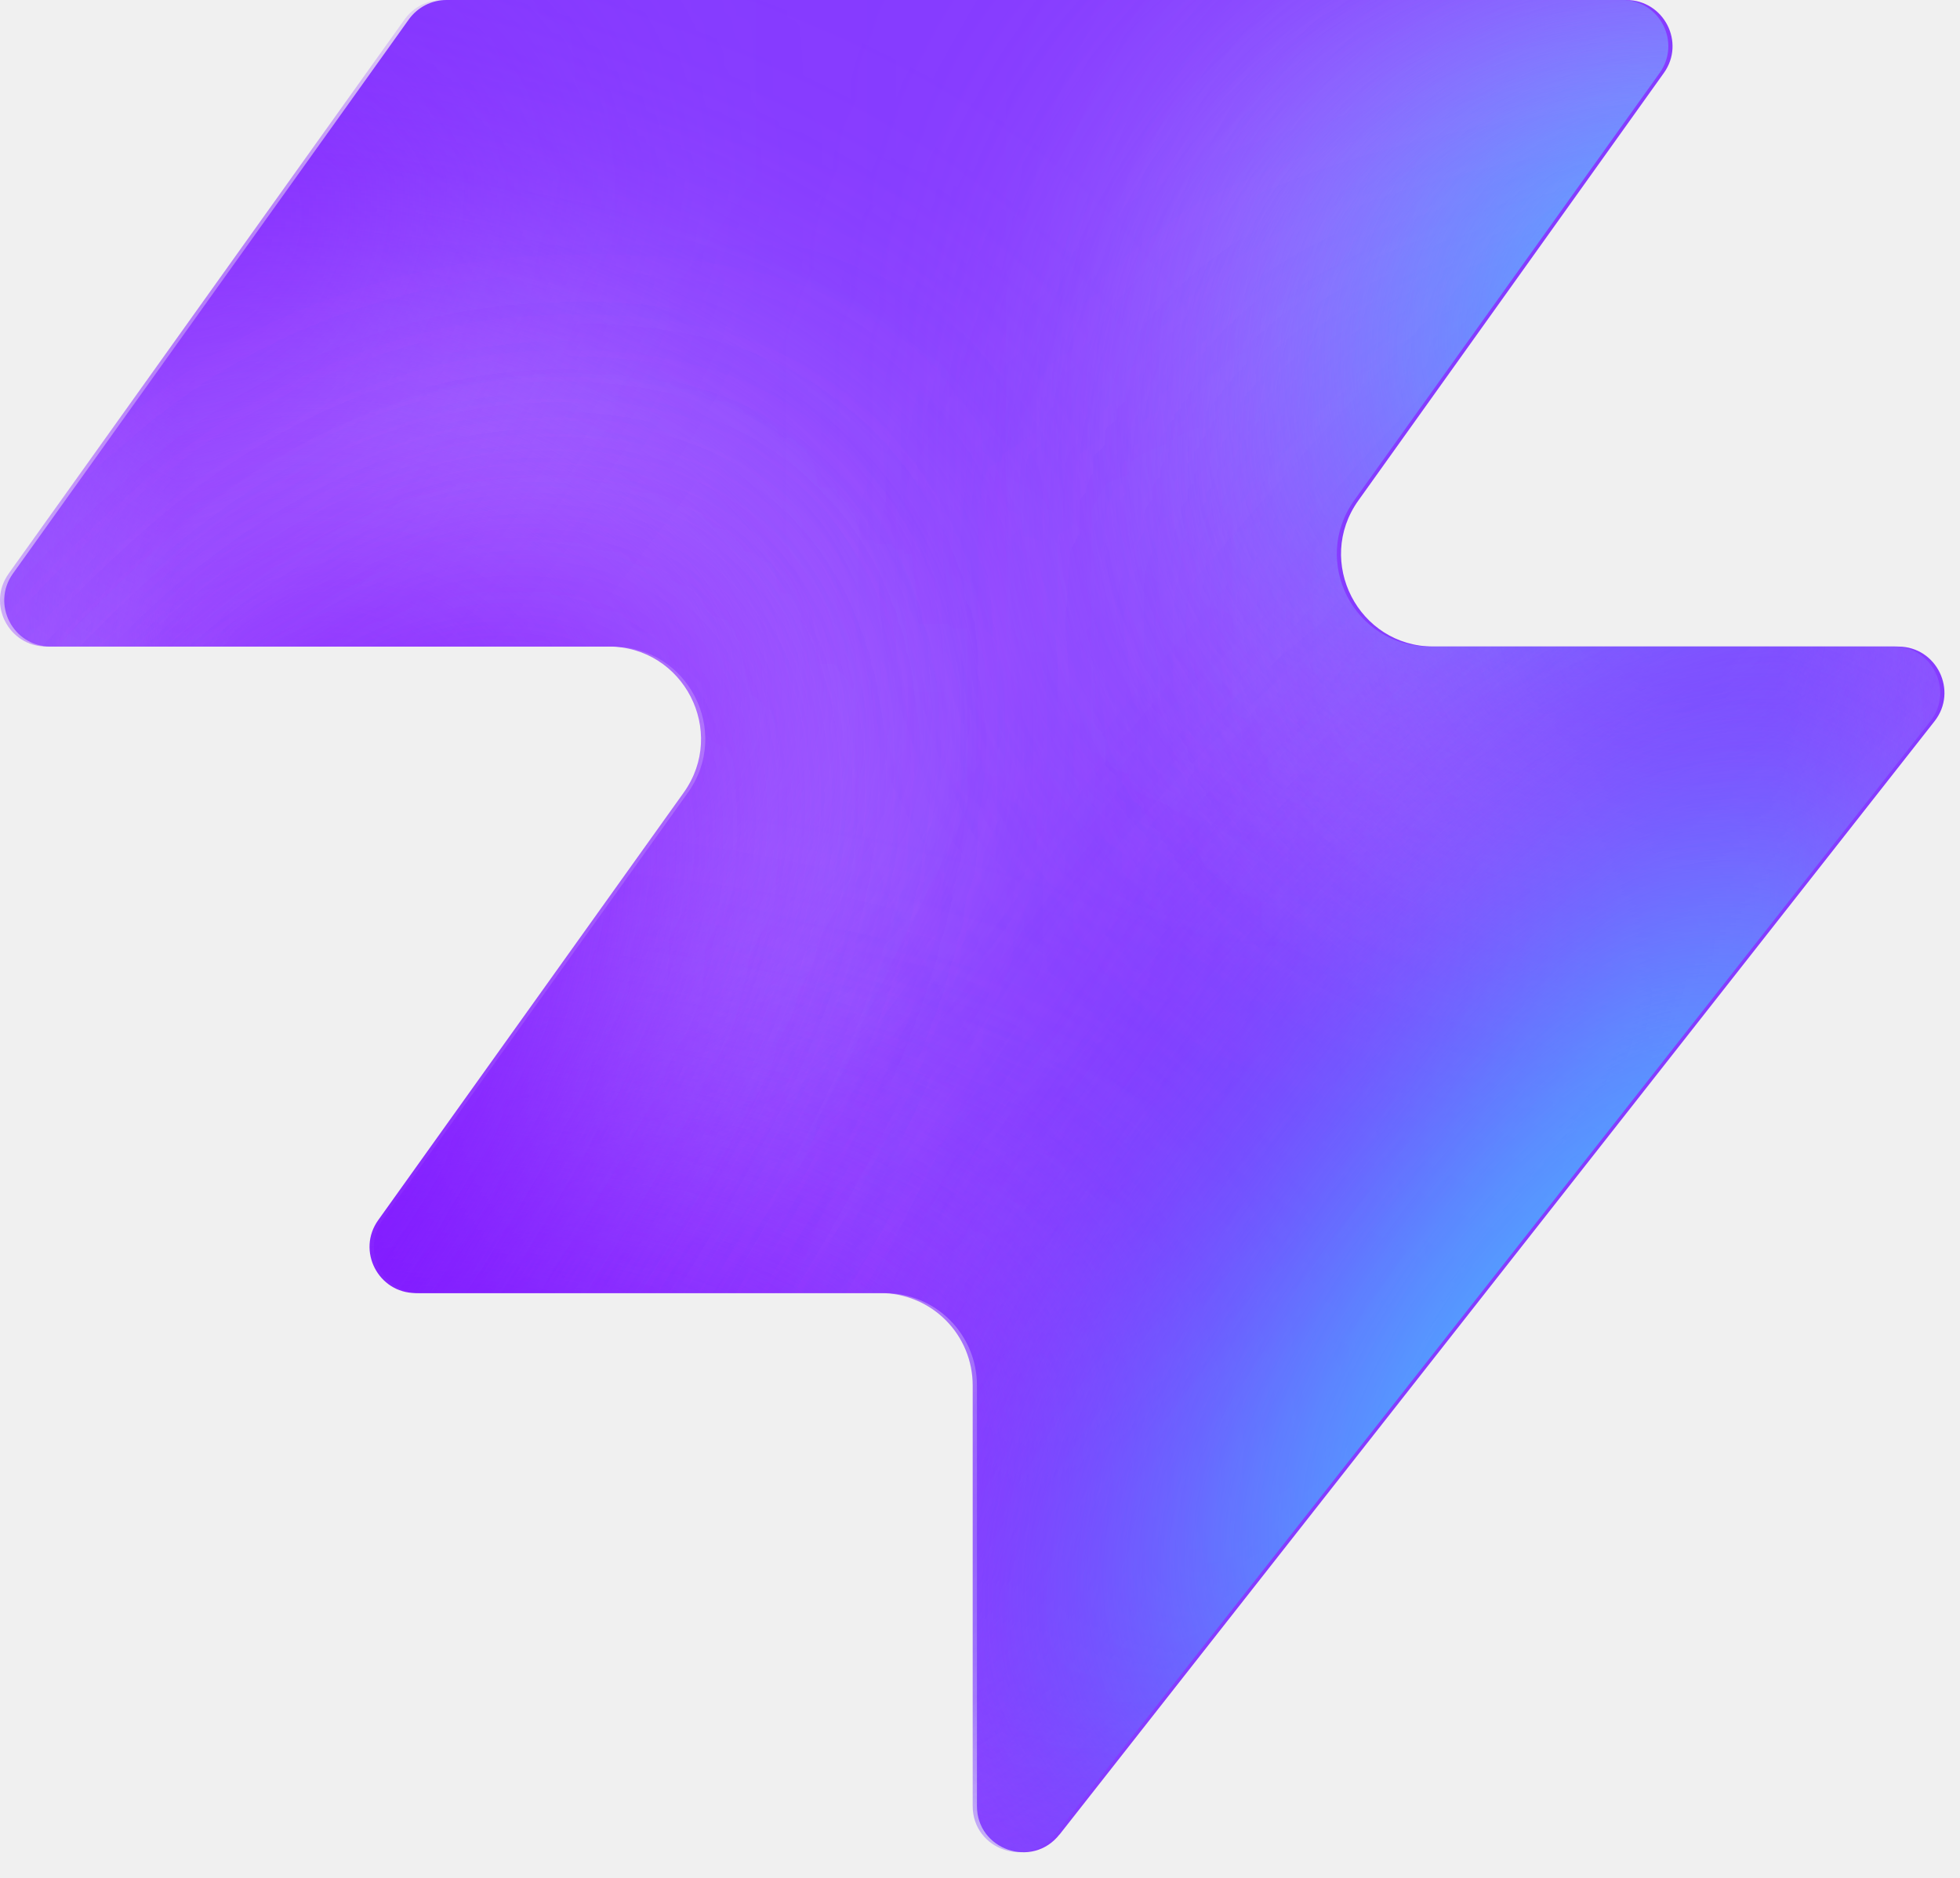
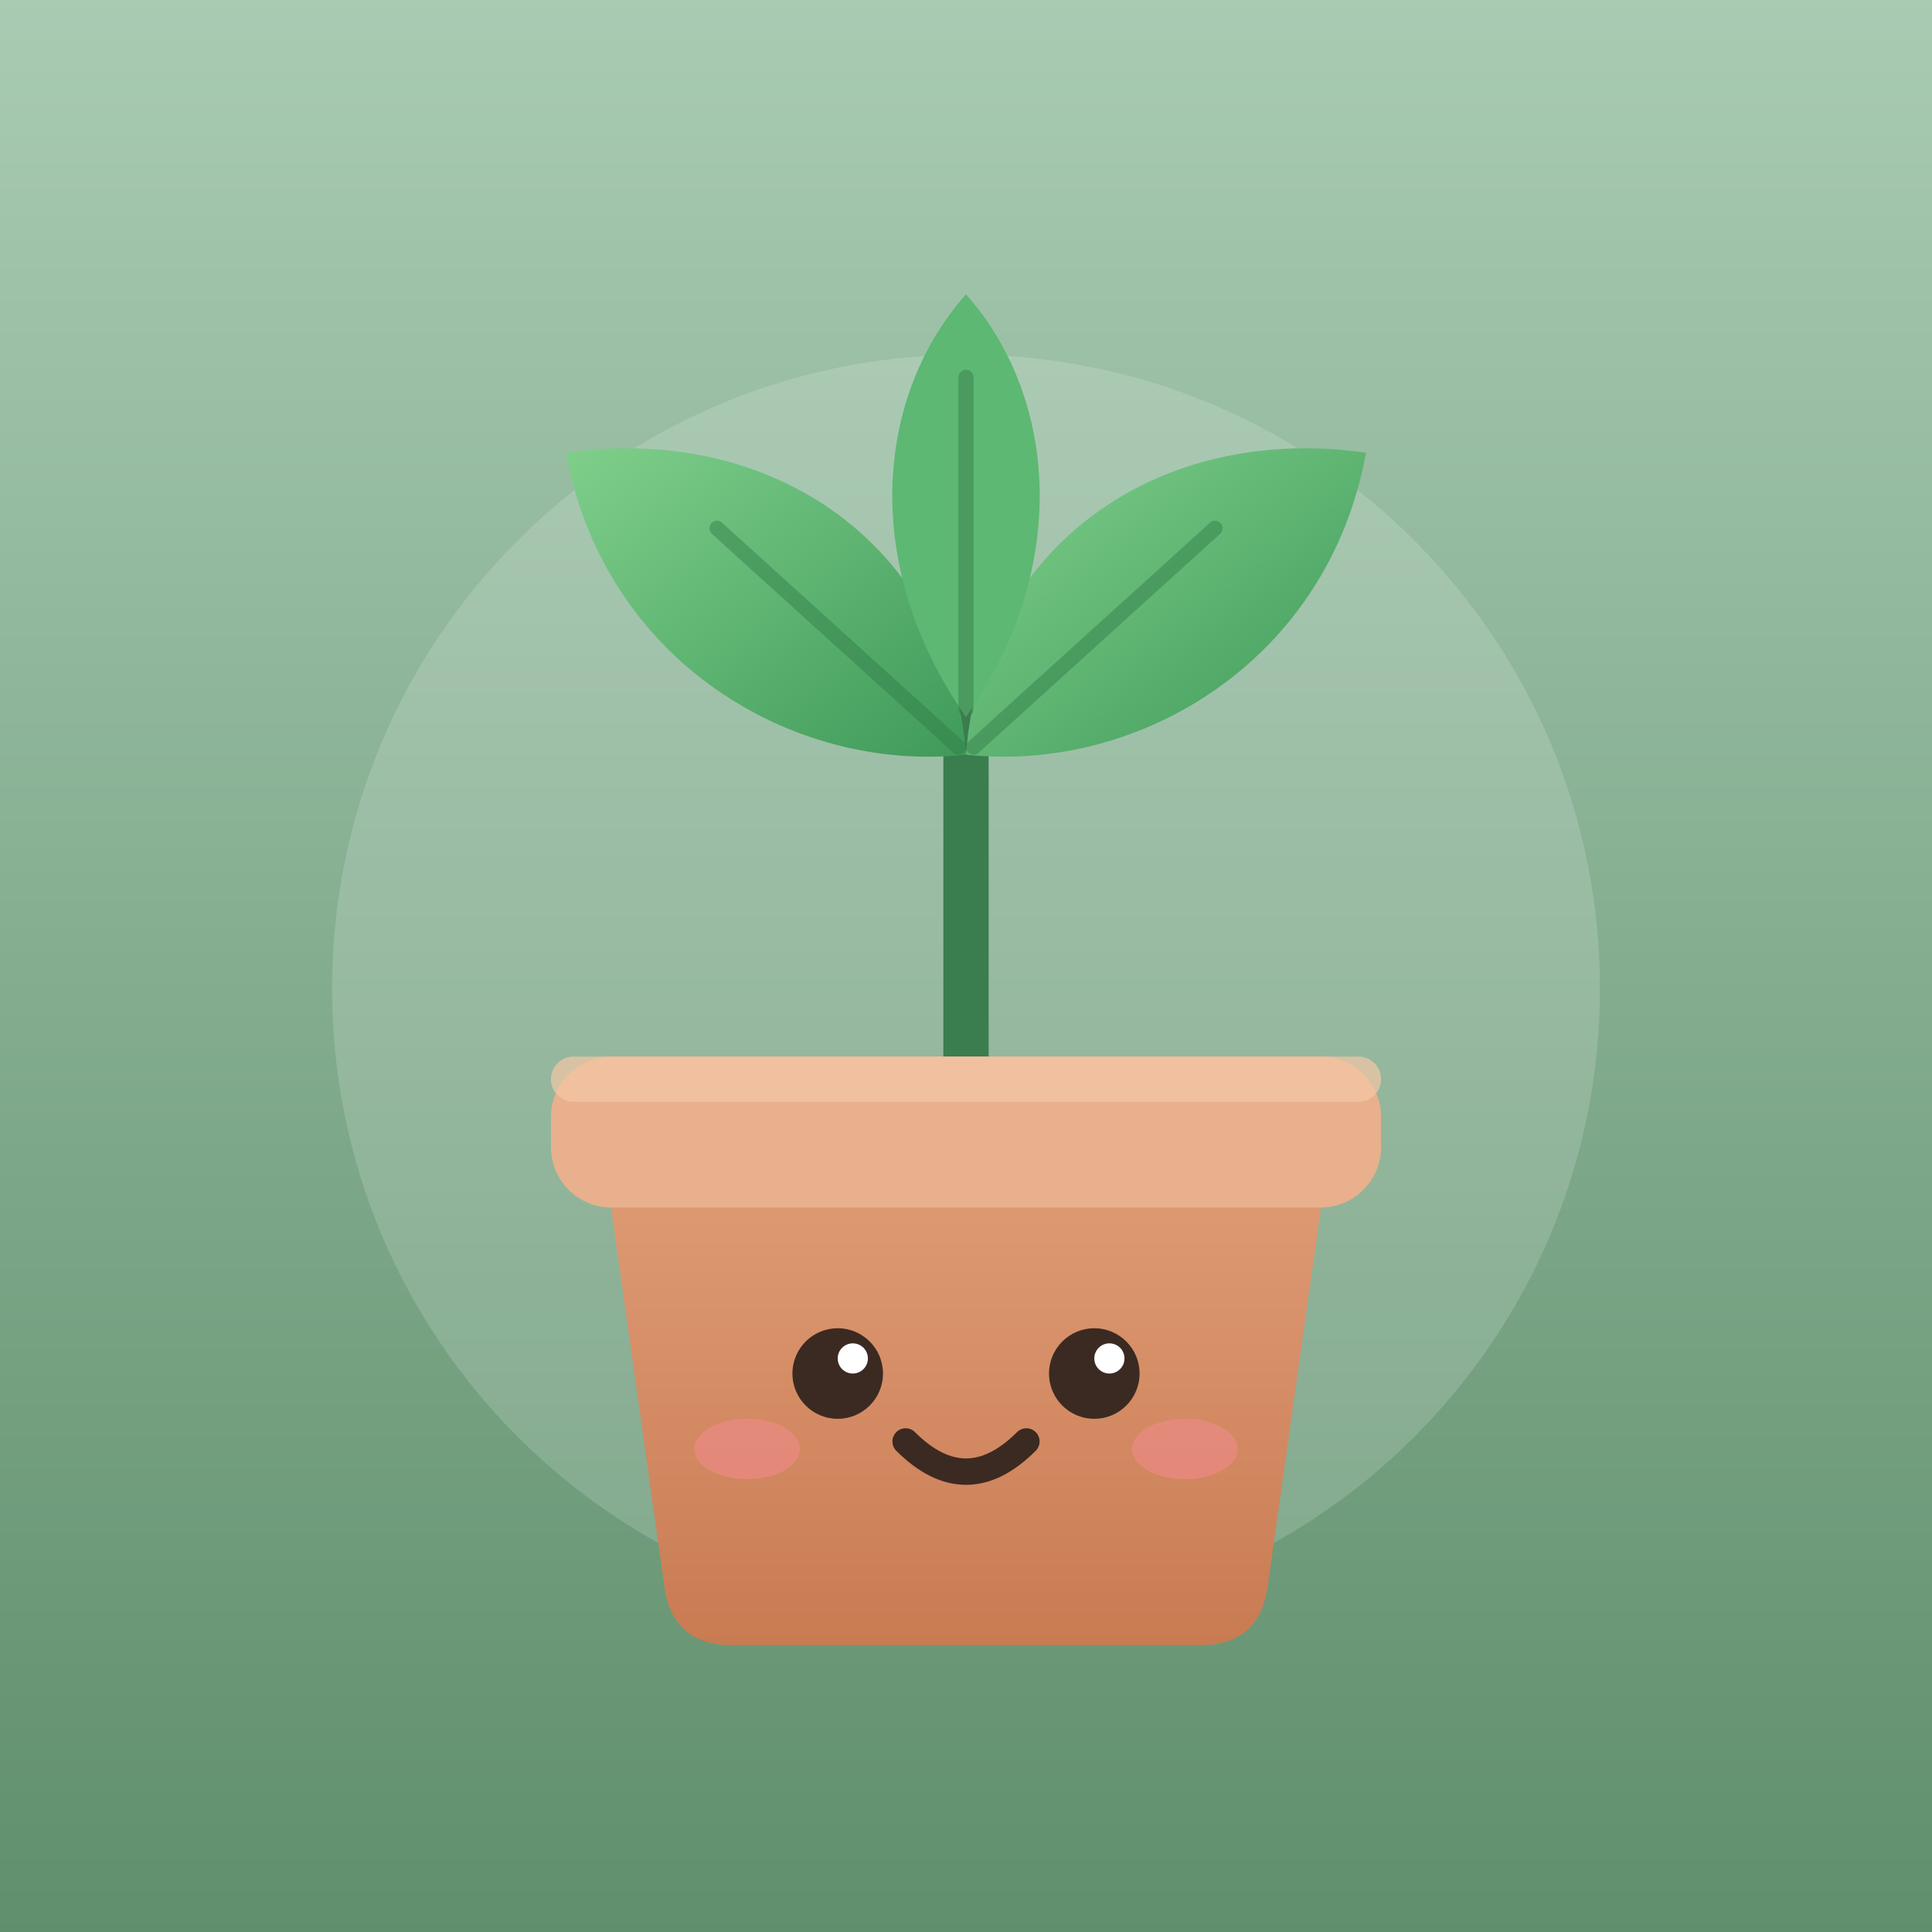
- <svg xmlns="http://www.w3.org/2000/svg" width="48" height="46" fill="none" viewBox="0 0 48 46">
-   <path fill="#863bff" d="M25.946 44.938c-.664.845-2.021.375-2.021-.698V33.937a2.26 2.26 0 0 0-2.262-2.262H10.287c-.92 0-1.456-1.04-.92-1.788l7.48-10.471c1.07-1.497 0-3.578-1.842-3.578H1.237c-.92 0-1.456-1.04-.92-1.788L10.013.474c.214-.297.556-.474.92-.474h28.894c.92 0 1.456 1.04.92 1.788l-7.48 10.471c-1.07 1.498 0 3.579 1.842 3.579h11.377c.943 0 1.473 1.088.89 1.83L25.947 44.94z" style="fill:#863bff;fill:color(display-p3 .525 .23 1);fill-opacity:1" />
-   <mask id="a" width="48" height="46" x="0" y="0" maskUnits="userSpaceOnUse" style="mask-type:alpha">
-     <path fill="#000" d="M25.842 44.938c-.664.844-2.021.375-2.021-.698V33.937a2.26 2.26 0 0 0-2.262-2.262H10.183c-.92 0-1.456-1.04-.92-1.788l7.48-10.471c1.07-1.498 0-3.579-1.842-3.579H1.133c-.92 0-1.456-1.04-.92-1.787L9.91.473c.214-.297.556-.474.92-.474h28.894c.92 0 1.456 1.04.92 1.788l-7.48 10.471c-1.07 1.498 0 3.578 1.842 3.578h11.377c.943 0 1.473 1.088.89 1.832L25.843 44.94z" style="fill:#000;fill-opacity:1" />
-   </mask>
-   <g mask="url(#a)">
-     <g filter="url(#b)">
-       <ellipse cx="5.508" cy="14.704" fill="#ede6ff" rx="5.508" ry="14.704" style="fill:#ede6ff;fill:color(display-p3 .927 .903 1);fill-opacity:1" transform="matrix(.00324 1 1 -.00324 -4.47 31.516)" />
-     </g>
-     <g filter="url(#c)">
-       <ellipse cx="10.399" cy="29.851" fill="#ede6ff" rx="10.399" ry="29.851" style="fill:#ede6ff;fill:color(display-p3 .927 .903 1);fill-opacity:1" transform="matrix(.00324 1 1 -.00324 -39.328 7.883)" />
-     </g>
-     <g filter="url(#d)">
-       <ellipse cx="5.508" cy="30.487" fill="#7e14ff" rx="5.508" ry="30.487" style="fill:#7e14ff;fill:color(display-p3 .492 .077 1);fill-opacity:1" transform="rotate(89.814 -25.913 -14.639)scale(1 -1)" />
-     </g>
-     <g filter="url(#e)">
-       <ellipse cx="5.508" cy="30.599" fill="#7e14ff" rx="5.508" ry="30.599" style="fill:#7e14ff;fill:color(display-p3 .492 .077 1);fill-opacity:1" transform="rotate(89.814 -32.644 -3.334)scale(1 -1)" />
-     </g>
-     <g filter="url(#f)">
-       <ellipse cx="5.508" cy="30.599" fill="#7e14ff" rx="5.508" ry="30.599" style="fill:#7e14ff;fill:color(display-p3 .492 .077 1);fill-opacity:1" transform="matrix(.00324 1 1 -.00324 -34.34 30.47)" />
-     </g>
-     <g filter="url(#g)">
-       <ellipse cx="14.072" cy="22.078" fill="#ede6ff" rx="14.072" ry="22.078" style="fill:#ede6ff;fill:color(display-p3 .927 .903 1);fill-opacity:1" transform="rotate(93.35 24.506 48.493)scale(-1 1)" />
-     </g>
-     <g filter="url(#h)">
-       <ellipse cx="3.47" cy="21.501" fill="#7e14ff" rx="3.47" ry="21.501" style="fill:#7e14ff;fill:color(display-p3 .492 .077 1);fill-opacity:1" transform="rotate(89.009 28.708 47.59)scale(-1 1)" />
-     </g>
-     <g filter="url(#i)">
-       <ellipse cx="3.47" cy="21.501" fill="#7e14ff" rx="3.47" ry="21.501" style="fill:#7e14ff;fill:color(display-p3 .492 .077 1);fill-opacity:1" transform="rotate(89.009 28.708 47.59)scale(-1 1)" />
-     </g>
-     <g filter="url(#j)">
-       <ellipse cx=".387" cy="8.972" fill="#7e14ff" rx="4.407" ry="29.108" style="fill:#7e14ff;fill:color(display-p3 .492 .077 1);fill-opacity:1" transform="rotate(39.51 .387 8.972)" />
-     </g>
-     <g filter="url(#k)">
-       <ellipse cx="47.523" cy="-6.092" fill="#7e14ff" rx="4.407" ry="29.108" style="fill:#7e14ff;fill:color(display-p3 .492 .077 1);fill-opacity:1" transform="rotate(37.892 47.523 -6.092)" />
-     </g>
-     <g filter="url(#l)">
-       <ellipse cx="41.412" cy="6.333" fill="#47bfff" rx="5.971" ry="9.665" style="fill:#47bfff;fill:color(display-p3 .28 .748 1);fill-opacity:1" transform="rotate(37.892 41.412 6.333)" />
-     </g>
-     <g filter="url(#m)">
-       <ellipse cx="-1.879" cy="38.332" fill="#7e14ff" rx="4.407" ry="29.108" style="fill:#7e14ff;fill:color(display-p3 .492 .077 1);fill-opacity:1" transform="rotate(37.892 -1.88 38.332)" />
-     </g>
-     <g filter="url(#n)">
-       <ellipse cx="-1.879" cy="38.332" fill="#7e14ff" rx="4.407" ry="29.108" style="fill:#7e14ff;fill:color(display-p3 .492 .077 1);fill-opacity:1" transform="rotate(37.892 -1.88 38.332)" />
-     </g>
-     <g filter="url(#o)">
-       <ellipse cx="35.651" cy="29.907" fill="#7e14ff" rx="4.407" ry="29.108" style="fill:#7e14ff;fill:color(display-p3 .492 .077 1);fill-opacity:1" transform="rotate(37.892 35.651 29.907)" />
-     </g>
-     <g filter="url(#p)">
-       <ellipse cx="38.418" cy="32.4" fill="#47bfff" rx="5.971" ry="15.297" style="fill:#47bfff;fill:color(display-p3 .28 .748 1);fill-opacity:1" transform="rotate(37.892 38.418 32.4)" />
-     </g>
-   </g>
+ <svg xmlns="http://www.w3.org/2000/svg" viewBox="0 0 512 512" width="512" height="512">
  <defs>
-     <filter id="b" width="60.045" height="41.654" x="-19.77" y="16.149" color-interpolation-filters="sRGB" filterUnits="userSpaceOnUse">
-       <feFlood flood-opacity="0" result="BackgroundImageFix" />
-       <feBlend in="SourceGraphic" in2="BackgroundImageFix" result="shape" />
-       <feGaussianBlur result="effect1_foregroundBlur_2002_17158" stdDeviation="7.659" />
-     </filter>
-     <filter id="c" width="90.34" height="51.437" x="-54.613" y="-7.533" color-interpolation-filters="sRGB" filterUnits="userSpaceOnUse">
-       <feFlood flood-opacity="0" result="BackgroundImageFix" />
-       <feBlend in="SourceGraphic" in2="BackgroundImageFix" result="shape" />
-       <feGaussianBlur result="effect1_foregroundBlur_2002_17158" stdDeviation="7.659" />
-     </filter>
-     <filter id="d" width="79.355" height="29.4" x="-49.64" y="2.03" color-interpolation-filters="sRGB" filterUnits="userSpaceOnUse">
-       <feFlood flood-opacity="0" result="BackgroundImageFix" />
-       <feBlend in="SourceGraphic" in2="BackgroundImageFix" result="shape" />
-       <feGaussianBlur result="effect1_foregroundBlur_2002_17158" stdDeviation="4.596" />
-     </filter>
-     <filter id="e" width="79.579" height="29.4" x="-45.045" y="20.029" color-interpolation-filters="sRGB" filterUnits="userSpaceOnUse">
-       <feFlood flood-opacity="0" result="BackgroundImageFix" />
-       <feBlend in="SourceGraphic" in2="BackgroundImageFix" result="shape" />
-       <feGaussianBlur result="effect1_foregroundBlur_2002_17158" stdDeviation="4.596" />
-     </filter>
-     <filter id="f" width="79.579" height="29.4" x="-43.513" y="21.178" color-interpolation-filters="sRGB" filterUnits="userSpaceOnUse">
-       <feFlood flood-opacity="0" result="BackgroundImageFix" />
-       <feBlend in="SourceGraphic" in2="BackgroundImageFix" result="shape" />
-       <feGaussianBlur result="effect1_foregroundBlur_2002_17158" stdDeviation="4.596" />
-     </filter>
-     <filter id="g" width="74.749" height="58.852" x="15.756" y="-17.901" color-interpolation-filters="sRGB" filterUnits="userSpaceOnUse">
-       <feFlood flood-opacity="0" result="BackgroundImageFix" />
-       <feBlend in="SourceGraphic" in2="BackgroundImageFix" result="shape" />
-       <feGaussianBlur result="effect1_foregroundBlur_2002_17158" stdDeviation="7.659" />
-     </filter>
-     <filter id="h" width="61.377" height="25.362" x="23.548" y="2.284" color-interpolation-filters="sRGB" filterUnits="userSpaceOnUse">
-       <feFlood flood-opacity="0" result="BackgroundImageFix" />
-       <feBlend in="SourceGraphic" in2="BackgroundImageFix" result="shape" />
-       <feGaussianBlur result="effect1_foregroundBlur_2002_17158" stdDeviation="4.596" />
-     </filter>
-     <filter id="i" width="61.377" height="25.362" x="23.548" y="2.284" color-interpolation-filters="sRGB" filterUnits="userSpaceOnUse">
-       <feFlood flood-opacity="0" result="BackgroundImageFix" />
-       <feBlend in="SourceGraphic" in2="BackgroundImageFix" result="shape" />
-       <feGaussianBlur result="effect1_foregroundBlur_2002_17158" stdDeviation="4.596" />
-     </filter>
-     <filter id="j" width="56.045" height="63.649" x="-27.636" y="-22.853" color-interpolation-filters="sRGB" filterUnits="userSpaceOnUse">
-       <feFlood flood-opacity="0" result="BackgroundImageFix" />
-       <feBlend in="SourceGraphic" in2="BackgroundImageFix" result="shape" />
-       <feGaussianBlur result="effect1_foregroundBlur_2002_17158" stdDeviation="4.596" />
-     </filter>
-     <filter id="k" width="54.814" height="64.646" x="20.116" y="-38.415" color-interpolation-filters="sRGB" filterUnits="userSpaceOnUse">
-       <feFlood flood-opacity="0" result="BackgroundImageFix" />
-       <feBlend in="SourceGraphic" in2="BackgroundImageFix" result="shape" />
-       <feGaussianBlur result="effect1_foregroundBlur_2002_17158" stdDeviation="4.596" />
-     </filter>
-     <filter id="l" width="33.541" height="35.313" x="24.641" y="-11.323" color-interpolation-filters="sRGB" filterUnits="userSpaceOnUse">
-       <feFlood flood-opacity="0" result="BackgroundImageFix" />
-       <feBlend in="SourceGraphic" in2="BackgroundImageFix" result="shape" />
-       <feGaussianBlur result="effect1_foregroundBlur_2002_17158" stdDeviation="4.596" />
-     </filter>
-     <filter id="m" width="54.814" height="64.646" x="-29.286" y="6.009" color-interpolation-filters="sRGB" filterUnits="userSpaceOnUse">
-       <feFlood flood-opacity="0" result="BackgroundImageFix" />
-       <feBlend in="SourceGraphic" in2="BackgroundImageFix" result="shape" />
-       <feGaussianBlur result="effect1_foregroundBlur_2002_17158" stdDeviation="4.596" />
-     </filter>
-     <filter id="n" width="54.814" height="64.646" x="-29.286" y="6.009" color-interpolation-filters="sRGB" filterUnits="userSpaceOnUse">
-       <feFlood flood-opacity="0" result="BackgroundImageFix" />
-       <feBlend in="SourceGraphic" in2="BackgroundImageFix" result="shape" />
-       <feGaussianBlur result="effect1_foregroundBlur_2002_17158" stdDeviation="4.596" />
-     </filter>
-     <filter id="o" width="54.814" height="64.646" x="8.244" y="-2.416" color-interpolation-filters="sRGB" filterUnits="userSpaceOnUse">
-       <feFlood flood-opacity="0" result="BackgroundImageFix" />
-       <feBlend in="SourceGraphic" in2="BackgroundImageFix" result="shape" />
-       <feGaussianBlur result="effect1_foregroundBlur_2002_17158" stdDeviation="4.596" />
-     </filter>
-     <filter id="p" width="39.409" height="43.623" x="18.713" y="10.588" color-interpolation-filters="sRGB" filterUnits="userSpaceOnUse">
-       <feFlood flood-opacity="0" result="BackgroundImageFix" />
-       <feBlend in="SourceGraphic" in2="BackgroundImageFix" result="shape" />
-       <feGaussianBlur result="effect1_foregroundBlur_2002_17158" stdDeviation="4.596" />
-     </filter>
+     <linearGradient id="bg" x1="0" y1="0" x2="0" y2="1">
+       <stop offset="0" stop-color="#a9cbb3" />
+       <stop offset="1" stop-color="#5f8f6c" />
+     </linearGradient>
+     <linearGradient id="pot" x1="0" y1="0" x2="0" y2="1">
+       <stop offset="0" stop-color="#e2a07a" />
+       <stop offset="1" stop-color="#c97b52" />
+     </linearGradient>
+     <linearGradient id="leaf" x1="0" y1="0" x2="1" y2="1">
+       <stop offset="0" stop-color="#7fcf8a" />
+       <stop offset="1" stop-color="#3f9a5a" />
+     </linearGradient>
  </defs>
+   <rect width="512" height="512" fill="url(#bg)" />
+   <circle cx="256" cy="262" r="168" fill="#ffffff" opacity=".16" />
+   <path d="M256 300 C256 250 256 215 256 185" stroke="#3a7d4f" stroke-width="12" stroke-linecap="round" fill="none" />
+   <path d="M256 200 C210 205 160 175 150 120 C205 112 252 145 256 200Z" fill="url(#leaf)" />
+   <path d="M256 200 C302 205 352 175 362 120 C307 112 260 145 256 200Z" fill="url(#leaf)" />
+   <path d="M256 190 C228 150 232 105 256 78 C280 105 284 150 256 190Z" fill="#5cb872" />
+   <path d="M256 188 L256 100" stroke="#3a7d4f" stroke-width="4" stroke-linecap="round" opacity=".5" fill="none" />
+   <path d="M254 198 L190 140 M258 198 L322 140" stroke="#2f7a47" stroke-width="4" stroke-linecap="round" opacity=".45" fill="none" />
+   <path d="M158 292 H354 L336 420 Q334 436 318 436 H194 Q178 436 176 420Z" fill="url(#pot)" />
+   <rect x="146" y="280" width="220" height="40" rx="16" fill="#e8b08c" />
+   <rect x="146" y="280" width="220" height="12" rx="6" fill="#f3c7a7" opacity=".7" />
+   <circle cx="222" cy="364" r="12" fill="#3b2a22" />
+   <circle cx="290" cy="364" r="12" fill="#3b2a22" />
+   <circle cx="226" cy="360" r="4" fill="#fff" />
+   <circle cx="294" cy="360" r="4" fill="#fff" />
+   <path d="M240 382 Q256 398 272 382" stroke="#3b2a22" stroke-width="7" stroke-linecap="round" fill="none" />
+   <ellipse cx="198" cy="384" rx="14" ry="8" fill="#f08a8a" opacity=".6" />
+   <ellipse cx="314" cy="384" rx="14" ry="8" fill="#f08a8a" opacity=".6" />
</svg>
